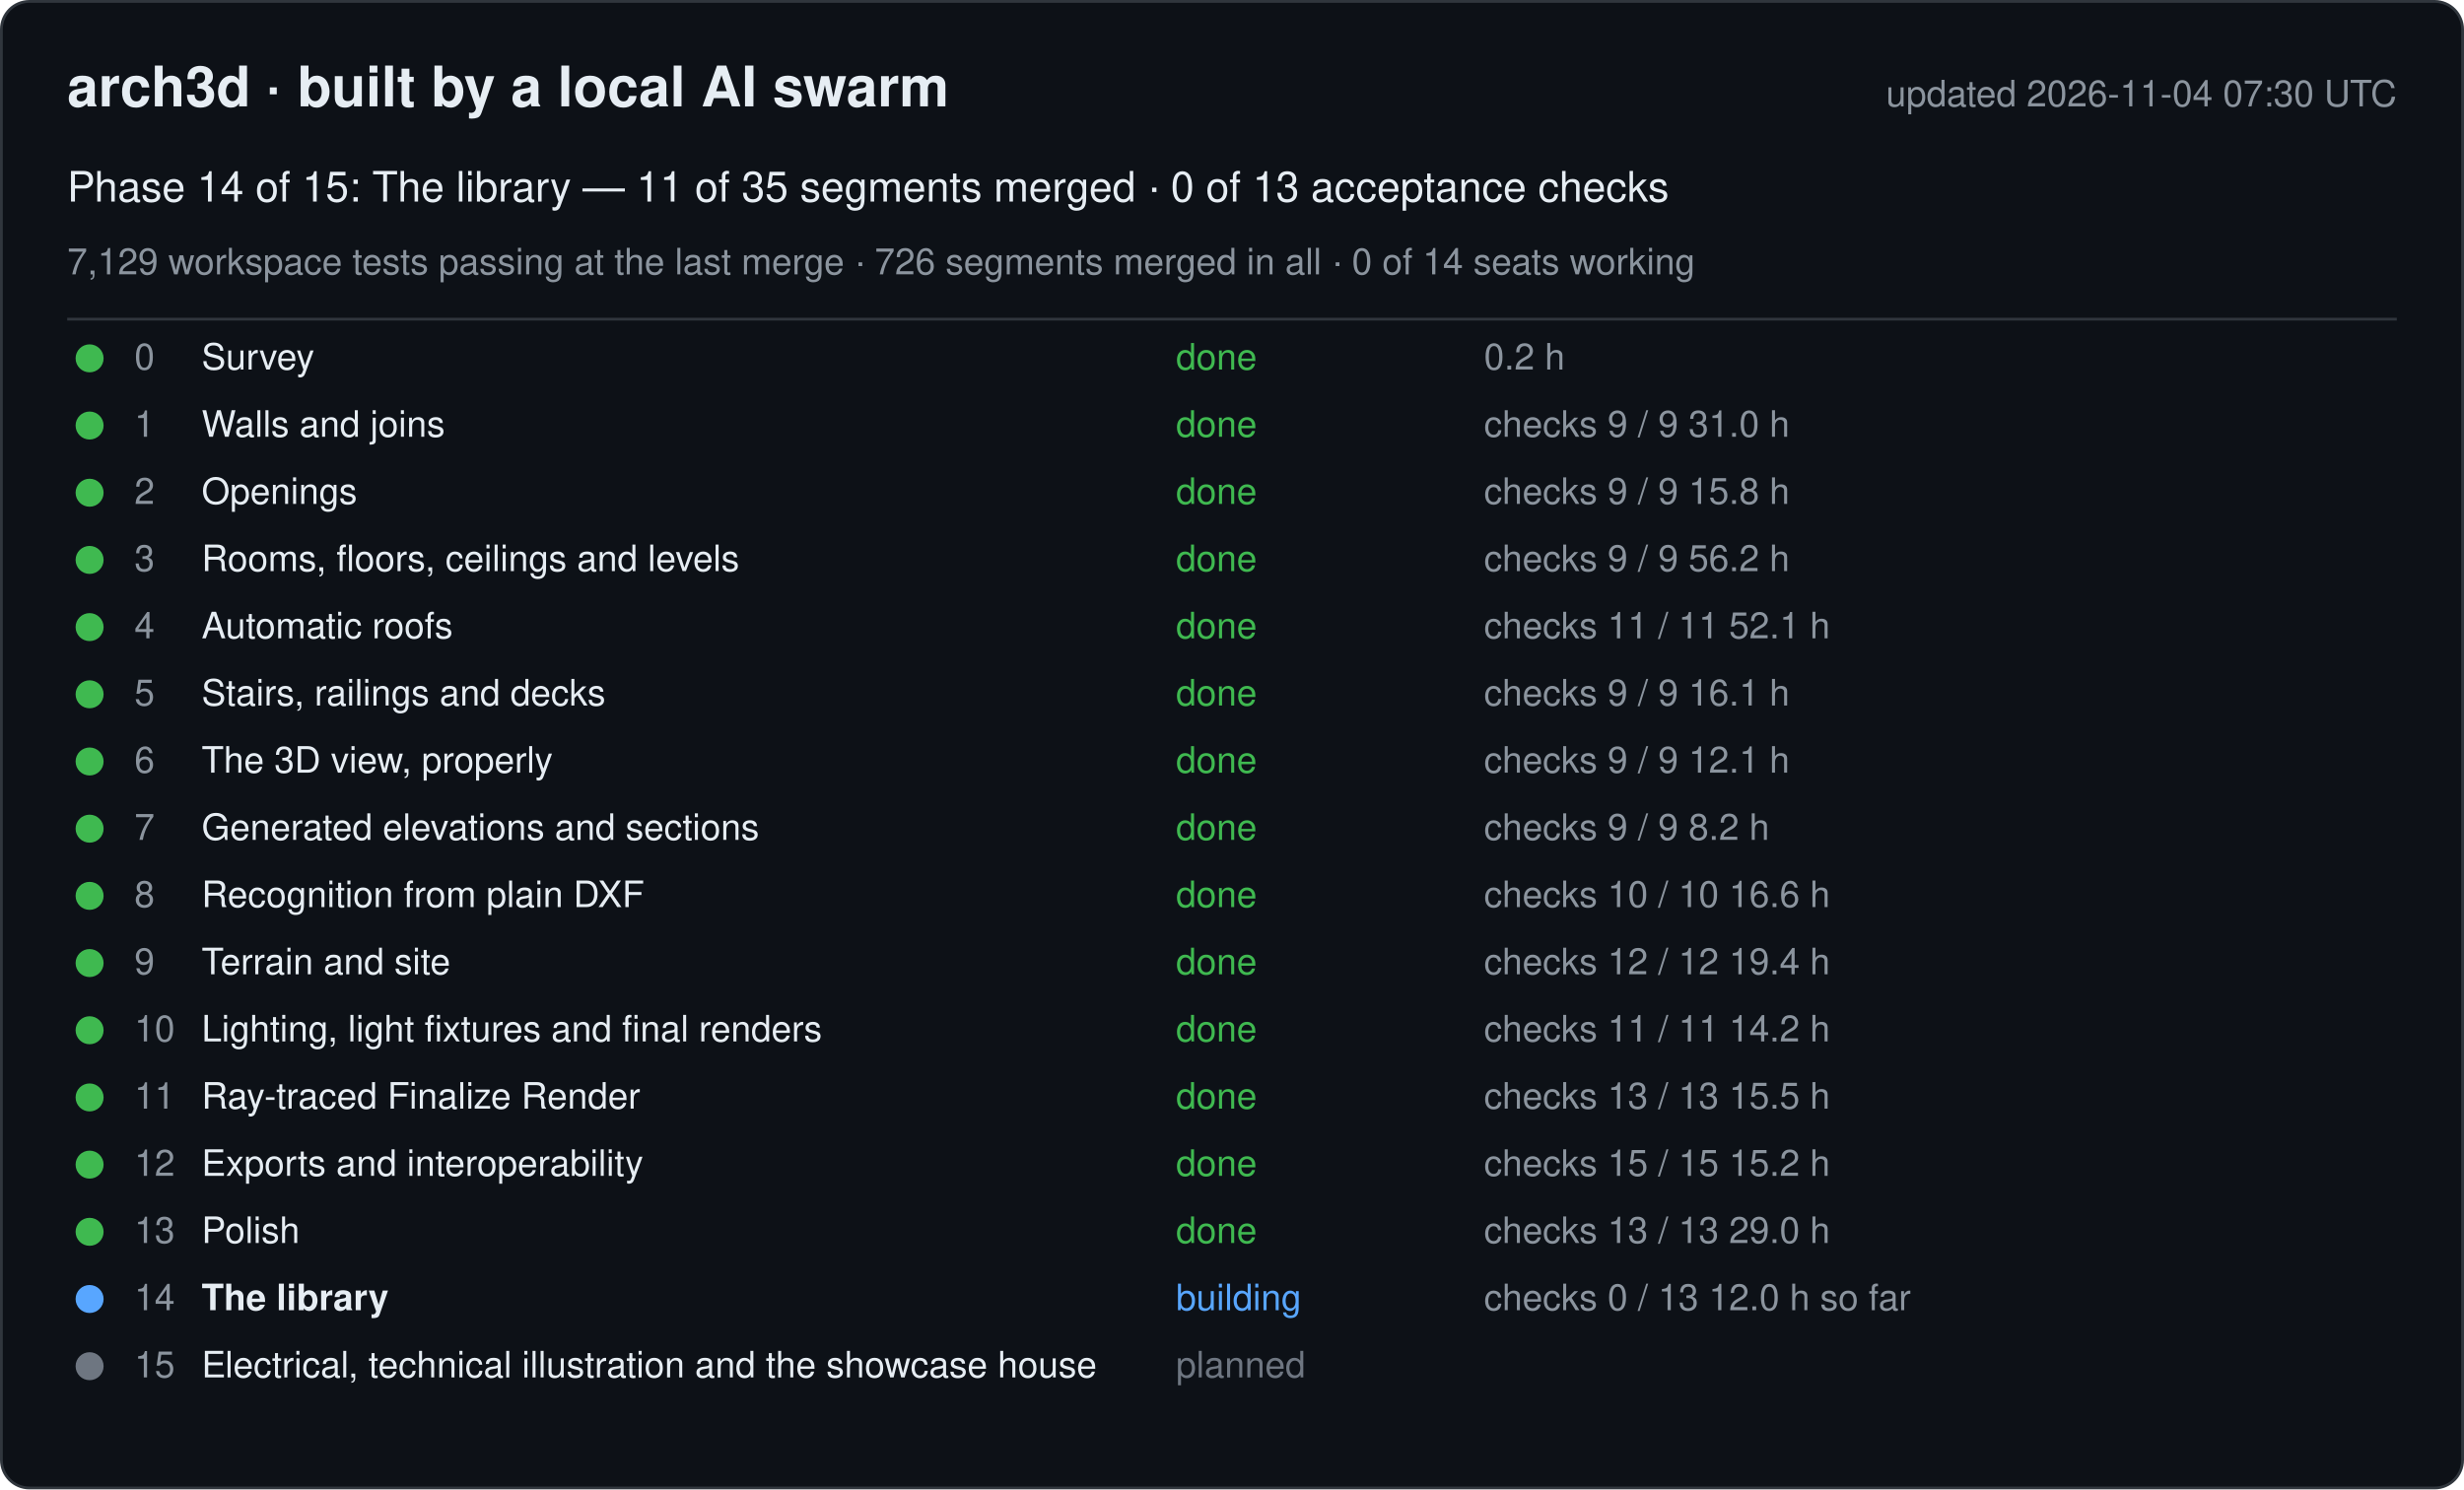
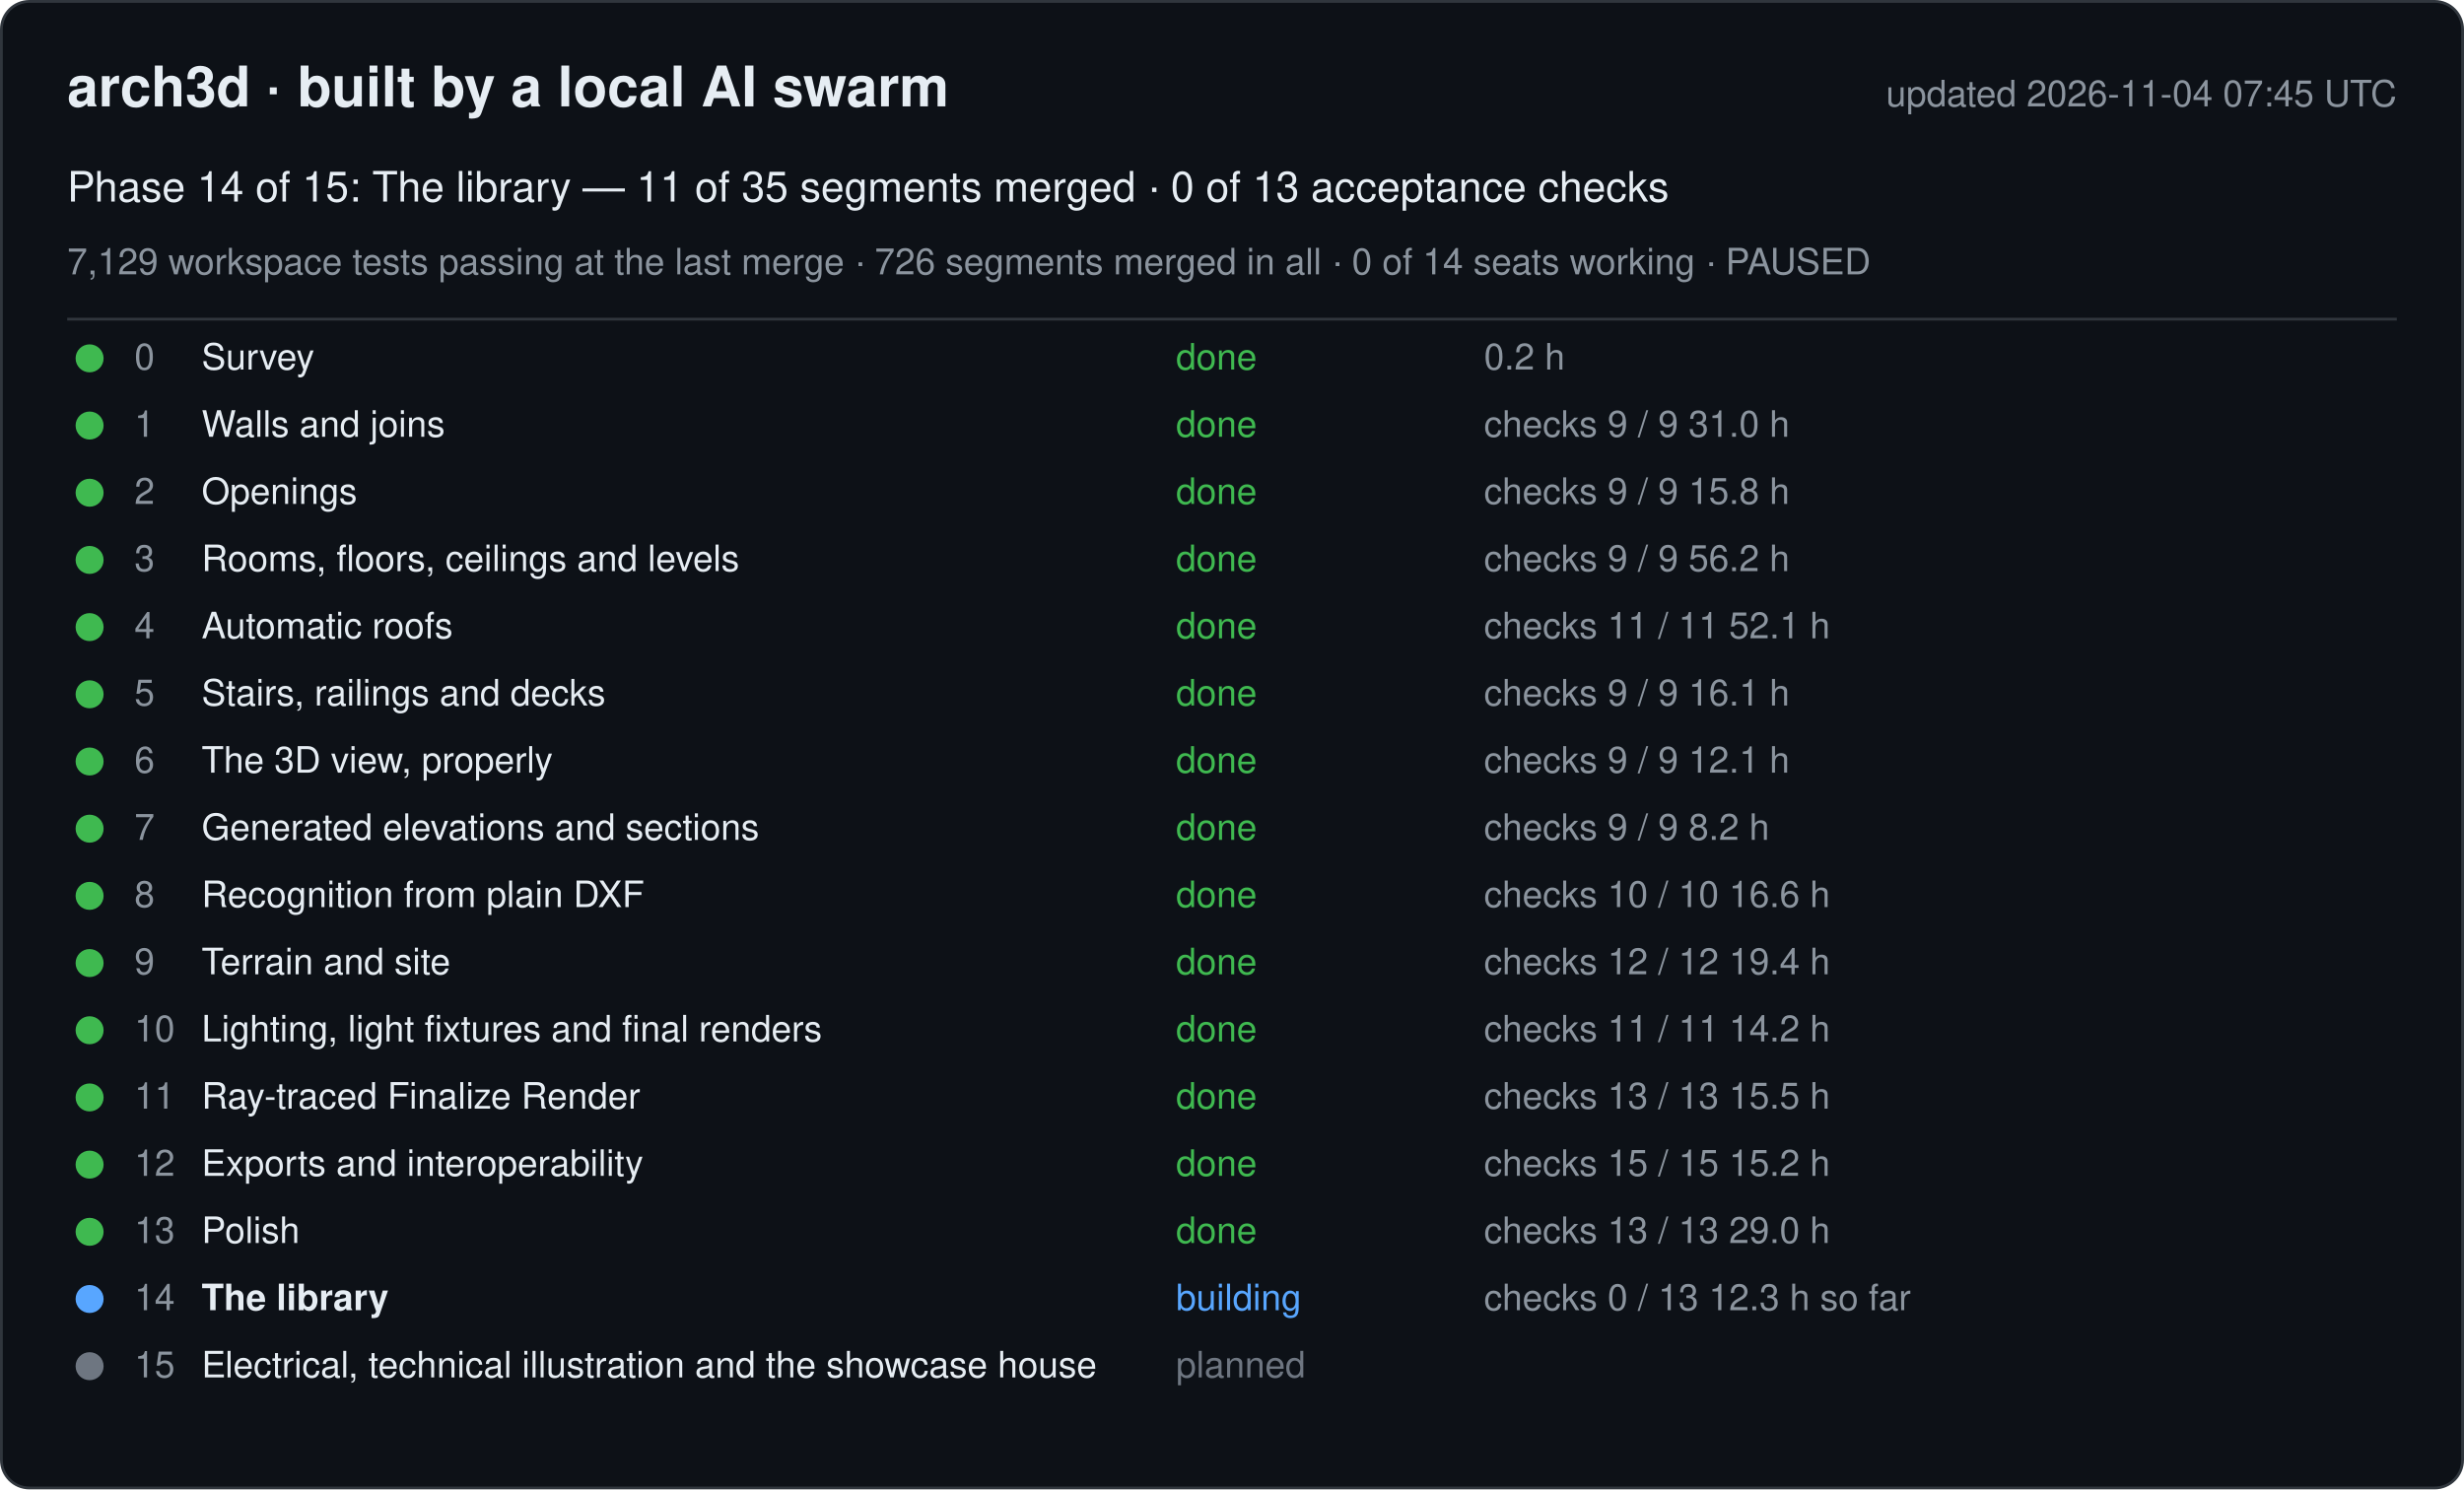
<svg xmlns="http://www.w3.org/2000/svg" width="880" height="532" viewBox="0 0 880 532" font-family="-apple-system, Segoe UI, Helvetica, Arial, sans-serif">
  <rect x="0.5" y="0.5" width="879" height="531" rx="10" fill="#0d1117" stroke="#30363d" />
  <text x="24" y="38" font-size="20" font-weight="600" fill="#e6edf3">arch3d · built by a local AI swarm</text>
-   <text x="856" y="38" font-size="13" fill="#8b949e" text-anchor="end">updated 2026-11-04 07:30 UTC</text>
+   <text x="856" y="38" font-size="13" fill="#8b949e" text-anchor="end">updated 2026-11-04 07:45 UTC</text>
  <text x="24" y="72" font-size="15" fill="#e6edf3">Phase 14 of 15: The library — 11 of 35 segments merged · 0 of 13 acceptance checks</text>
-   <text x="24" y="98" font-size="13" fill="#8b949e">7,129 workspace tests passing at the last merge · 726 segments merged in all · 0 of 14 seats working</text>
+   <text x="24" y="98" font-size="13" fill="#8b949e">7,129 workspace tests passing at the last merge · 726 segments merged in all · 0 of 14 seats working · PAUSED</text>
  <line x1="24" y1="114" x2="856" y2="114" stroke="#30363d" />
  <g data-phase="0">
    <circle cx="32" cy="128" r="5" fill="#3fb950" />
    <text x="48" y="132" font-size="13" fill="#8b949e">0</text>
    <text x="72" y="132" font-size="13" fill="#e6edf3">Survey</text>
    <text x="420" y="132" font-size="13" fill="#3fb950">done</text>
    <text x="530" y="132" font-size="13" fill="#8b949e">0.2 h</text>
  </g>
  <g data-phase="1">
    <circle cx="32" cy="152" r="5" fill="#3fb950" />
    <text x="48" y="156" font-size="13" fill="#8b949e">1</text>
    <text x="72" y="156" font-size="13" fill="#e6edf3">Walls and joins</text>
    <text x="420" y="156" font-size="13" fill="#3fb950">done</text>
    <text x="530" y="156" font-size="13" fill="#8b949e">checks 9 / 9   31.0 h</text>
  </g>
  <g data-phase="2">
    <circle cx="32" cy="176" r="5" fill="#3fb950" />
    <text x="48" y="180" font-size="13" fill="#8b949e">2</text>
    <text x="72" y="180" font-size="13" fill="#e6edf3">Openings</text>
    <text x="420" y="180" font-size="13" fill="#3fb950">done</text>
    <text x="530" y="180" font-size="13" fill="#8b949e">checks 9 / 9   15.8 h</text>
  </g>
  <g data-phase="3">
    <circle cx="32" cy="200" r="5" fill="#3fb950" />
    <text x="48" y="204" font-size="13" fill="#8b949e">3</text>
    <text x="72" y="204" font-size="13" fill="#e6edf3">Rooms, floors, ceilings and levels</text>
    <text x="420" y="204" font-size="13" fill="#3fb950">done</text>
    <text x="530" y="204" font-size="13" fill="#8b949e">checks 9 / 9   56.2 h</text>
  </g>
  <g data-phase="4">
    <circle cx="32" cy="224" r="5" fill="#3fb950" />
    <text x="48" y="228" font-size="13" fill="#8b949e">4</text>
    <text x="72" y="228" font-size="13" fill="#e6edf3">Automatic roofs</text>
    <text x="420" y="228" font-size="13" fill="#3fb950">done</text>
    <text x="530" y="228" font-size="13" fill="#8b949e">checks 11 / 11   52.1 h</text>
  </g>
  <g data-phase="5">
    <circle cx="32" cy="248" r="5" fill="#3fb950" />
    <text x="48" y="252" font-size="13" fill="#8b949e">5</text>
    <text x="72" y="252" font-size="13" fill="#e6edf3">Stairs, railings and decks</text>
    <text x="420" y="252" font-size="13" fill="#3fb950">done</text>
    <text x="530" y="252" font-size="13" fill="#8b949e">checks 9 / 9   16.1 h</text>
  </g>
  <g data-phase="6">
    <circle cx="32" cy="272" r="5" fill="#3fb950" />
    <text x="48" y="276" font-size="13" fill="#8b949e">6</text>
    <text x="72" y="276" font-size="13" fill="#e6edf3">The 3D view, properly</text>
    <text x="420" y="276" font-size="13" fill="#3fb950">done</text>
    <text x="530" y="276" font-size="13" fill="#8b949e">checks 9 / 9   12.1 h</text>
  </g>
  <g data-phase="7">
    <circle cx="32" cy="296" r="5" fill="#3fb950" />
    <text x="48" y="300" font-size="13" fill="#8b949e">7</text>
    <text x="72" y="300" font-size="13" fill="#e6edf3">Generated elevations and sections</text>
    <text x="420" y="300" font-size="13" fill="#3fb950">done</text>
    <text x="530" y="300" font-size="13" fill="#8b949e">checks 9 / 9   8.2 h</text>
  </g>
  <g data-phase="8">
    <circle cx="32" cy="320" r="5" fill="#3fb950" />
    <text x="48" y="324" font-size="13" fill="#8b949e">8</text>
    <text x="72" y="324" font-size="13" fill="#e6edf3">Recognition from plain DXF</text>
    <text x="420" y="324" font-size="13" fill="#3fb950">done</text>
    <text x="530" y="324" font-size="13" fill="#8b949e">checks 10 / 10   16.6 h</text>
  </g>
  <g data-phase="9">
    <circle cx="32" cy="344" r="5" fill="#3fb950" />
    <text x="48" y="348" font-size="13" fill="#8b949e">9</text>
    <text x="72" y="348" font-size="13" fill="#e6edf3">Terrain and site</text>
    <text x="420" y="348" font-size="13" fill="#3fb950">done</text>
    <text x="530" y="348" font-size="13" fill="#8b949e">checks 12 / 12   19.4 h</text>
  </g>
  <g data-phase="10">
    <circle cx="32" cy="368" r="5" fill="#3fb950" />
    <text x="48" y="372" font-size="13" fill="#8b949e">10</text>
    <text x="72" y="372" font-size="13" fill="#e6edf3">Lighting, light fixtures and final renders</text>
    <text x="420" y="372" font-size="13" fill="#3fb950">done</text>
    <text x="530" y="372" font-size="13" fill="#8b949e">checks 11 / 11   14.2 h</text>
  </g>
  <g data-phase="11">
    <circle cx="32" cy="392" r="5" fill="#3fb950" />
    <text x="48" y="396" font-size="13" fill="#8b949e">11</text>
    <text x="72" y="396" font-size="13" fill="#e6edf3">Ray-traced Finalize Render</text>
    <text x="420" y="396" font-size="13" fill="#3fb950">done</text>
    <text x="530" y="396" font-size="13" fill="#8b949e">checks 13 / 13   15.5 h</text>
  </g>
  <g data-phase="12">
    <circle cx="32" cy="416" r="5" fill="#3fb950" />
    <text x="48" y="420" font-size="13" fill="#8b949e">12</text>
    <text x="72" y="420" font-size="13" fill="#e6edf3">Exports and interoperability</text>
    <text x="420" y="420" font-size="13" fill="#3fb950">done</text>
    <text x="530" y="420" font-size="13" fill="#8b949e">checks 15 / 15   15.2 h</text>
  </g>
  <g data-phase="13">
    <circle cx="32" cy="440" r="5" fill="#3fb950" />
    <text x="48" y="444" font-size="13" fill="#8b949e">13</text>
    <text x="72" y="444" font-size="13" fill="#e6edf3">Polish</text>
    <text x="420" y="444" font-size="13" fill="#3fb950">done</text>
    <text x="530" y="444" font-size="13" fill="#8b949e">checks 13 / 13   29.0 h</text>
  </g>
  <g data-phase="14">
    <circle cx="32" cy="464" r="5" fill="#58a6ff" />
    <text x="48" y="468" font-size="13" fill="#8b949e">14</text>
    <text x="72" y="468" font-size="13" fill="#e6edf3" font-weight="600">The library</text>
    <text x="420" y="468" font-size="13" fill="#58a6ff">building</text>
-     <text x="530" y="468" font-size="13" fill="#8b949e">checks 0 / 13   12.0 h so far</text>
+     <text x="530" y="468" font-size="13" fill="#8b949e">checks 0 / 13   12.3 h so far</text>
  </g>
  <g data-phase="15">
    <circle cx="32" cy="488" r="5" fill="#6e7681" />
    <text x="48" y="492" font-size="13" fill="#8b949e">15</text>
    <text x="72" y="492" font-size="13" fill="#e6edf3">Electrical, technical illustration and the showcase house</text>
    <text x="420" y="492" font-size="13" fill="#6e7681">planned</text>
    <text x="530" y="492" font-size="13" fill="#8b949e" />
  </g>
</svg>
